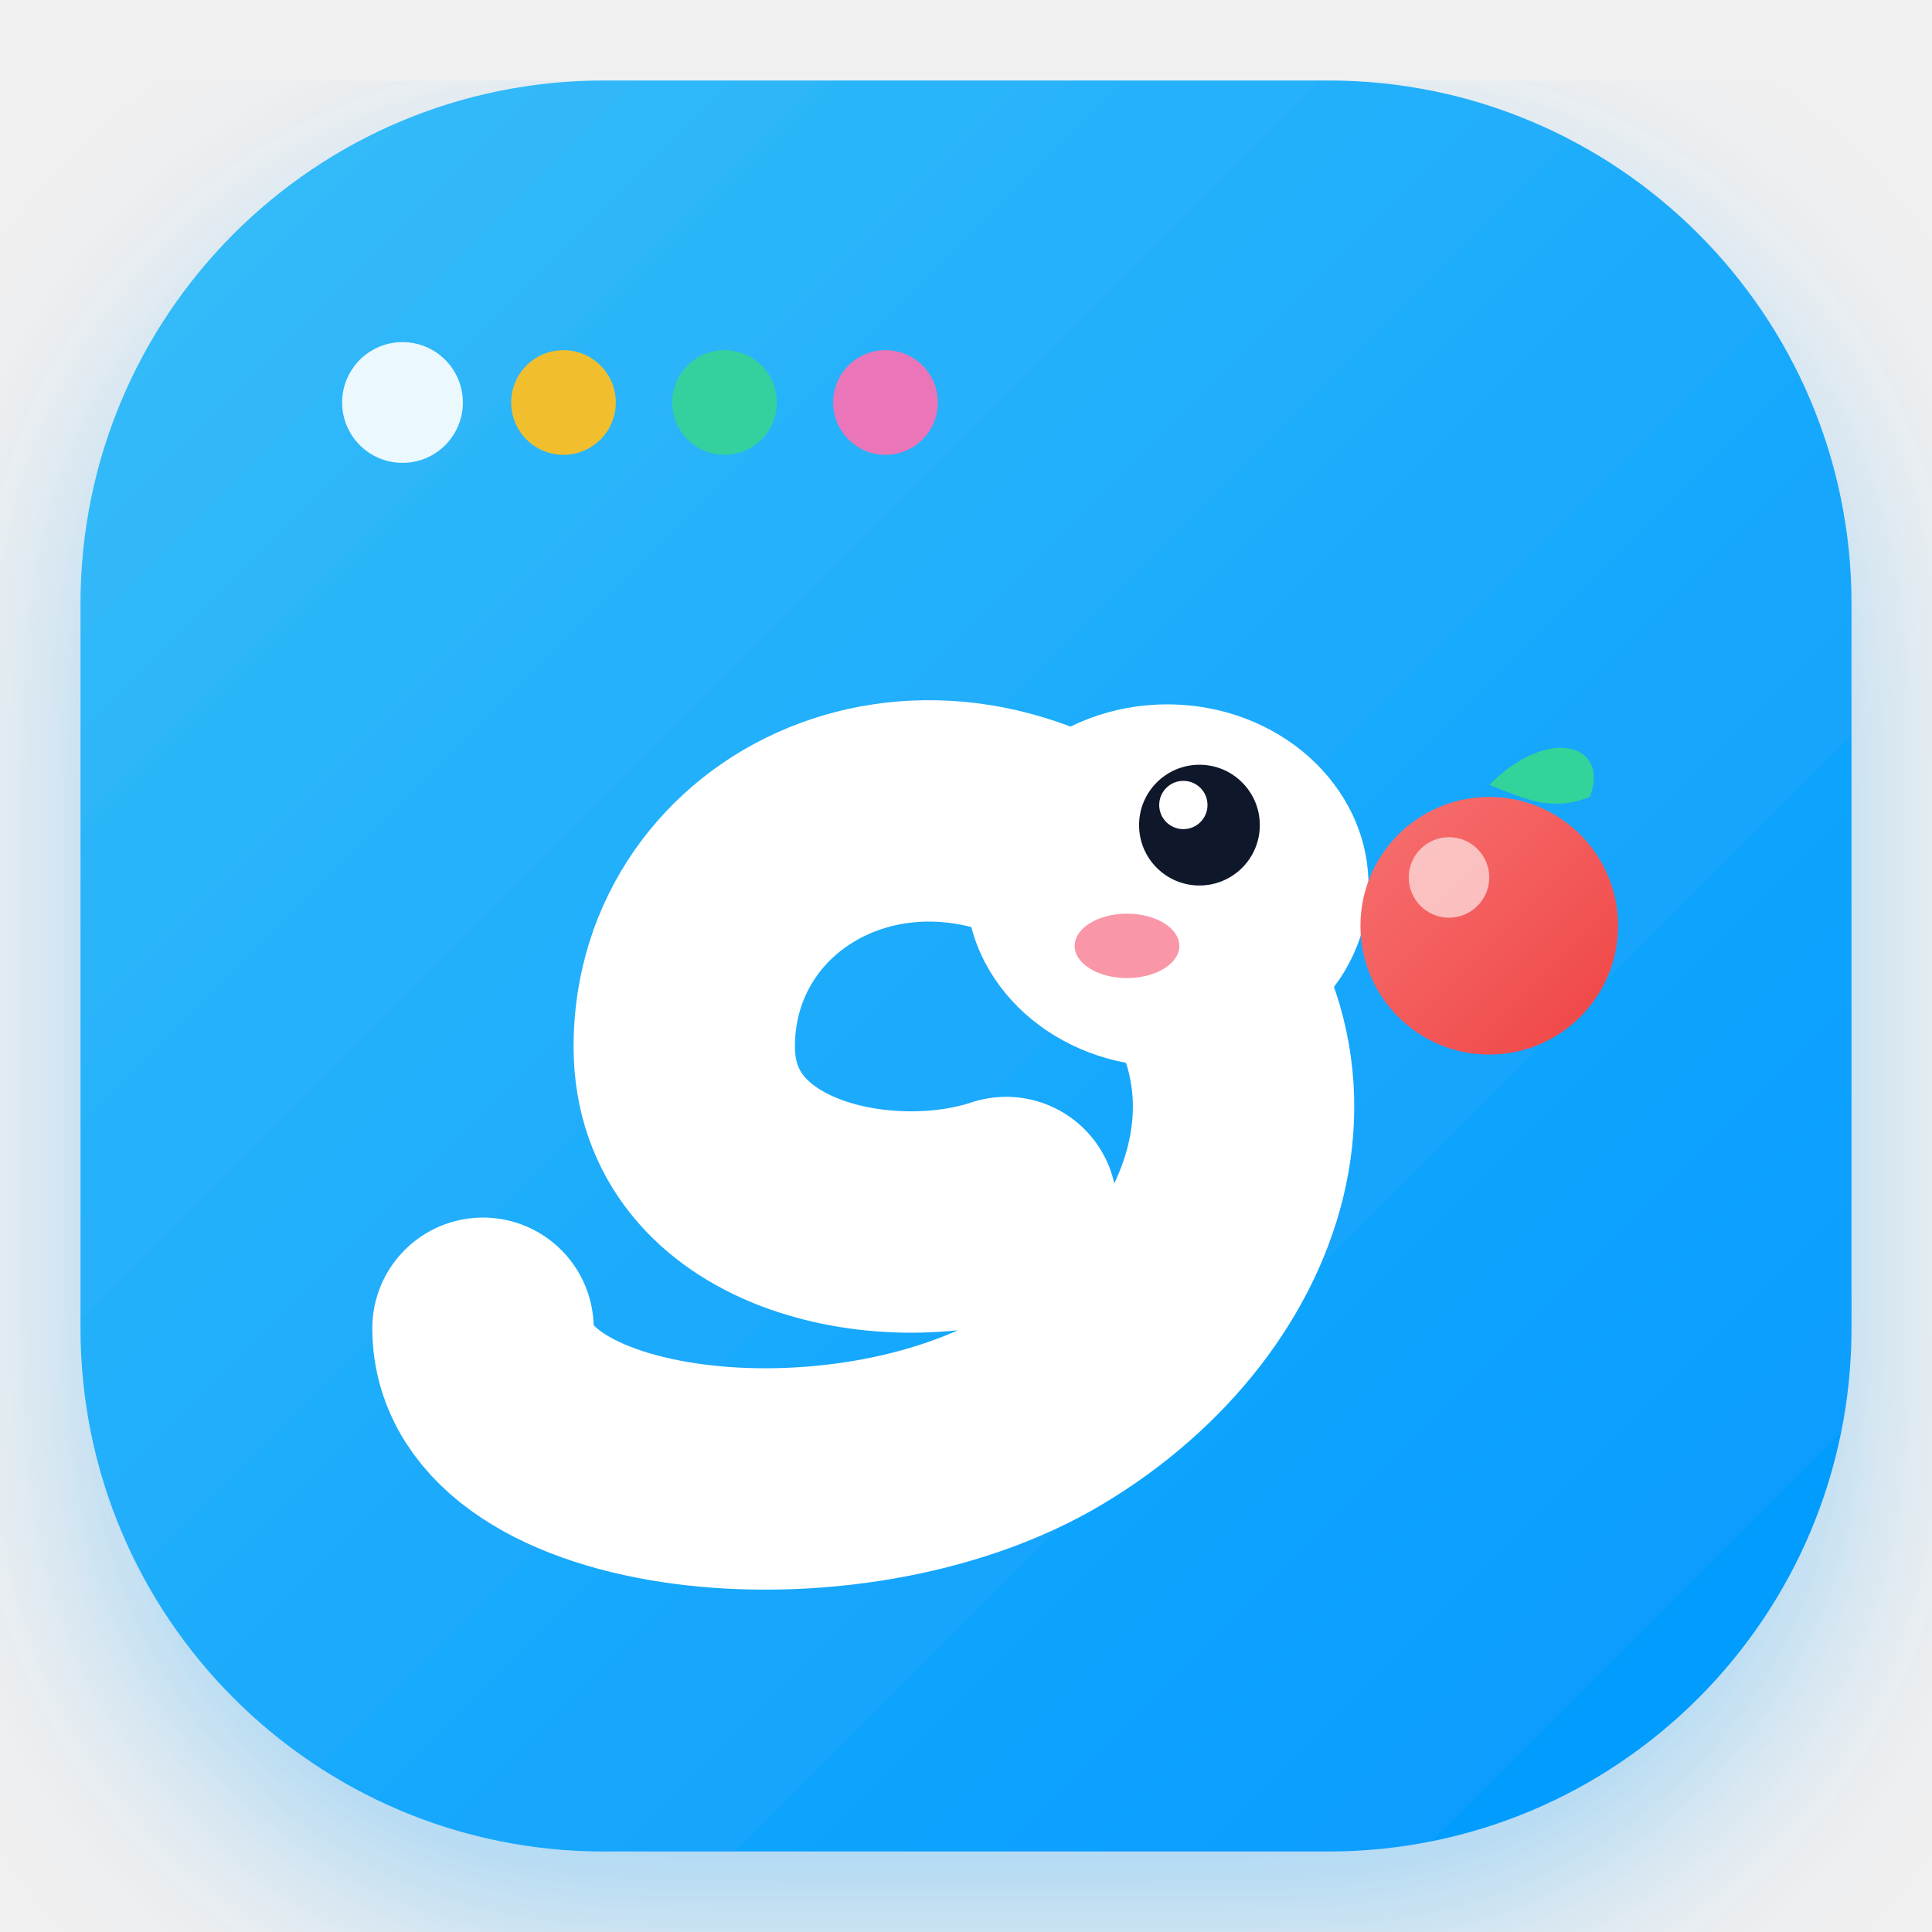
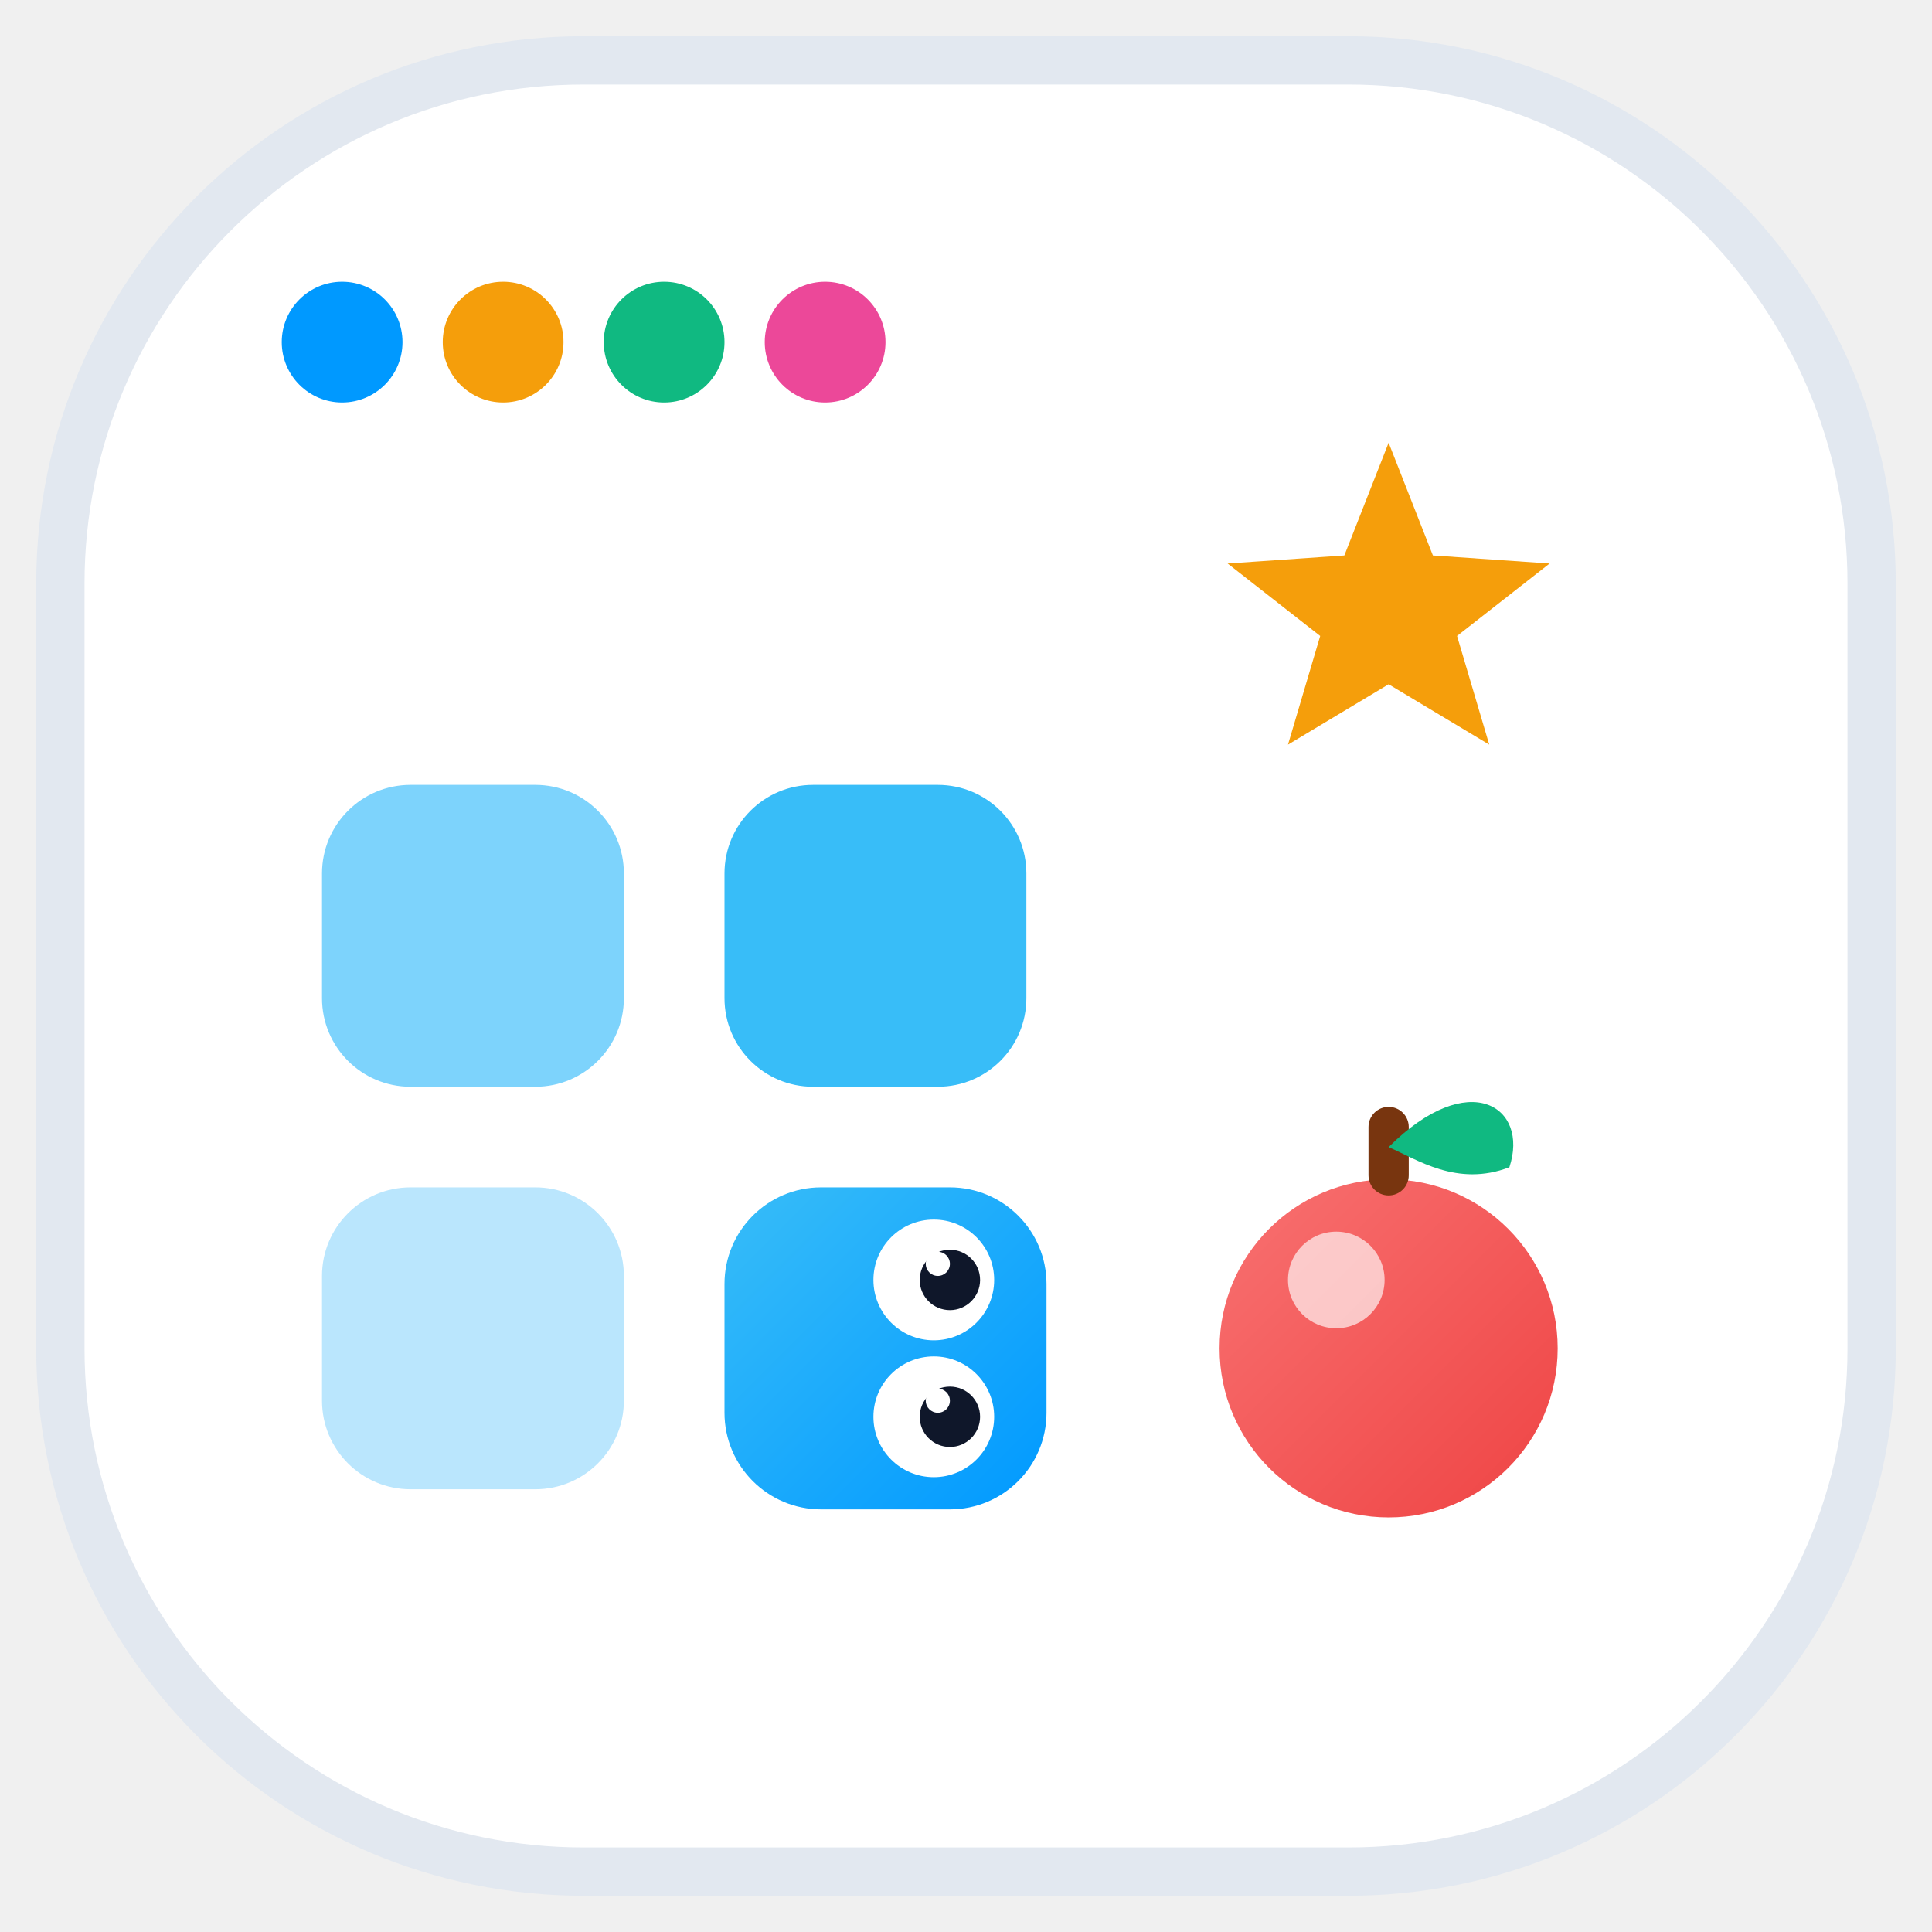
<svg xmlns="http://www.w3.org/2000/svg" viewBox="0 0 48 48" width="48" height="48" version="1.1">
  <defs>
-     <linearGradient id="ncuBaseGrad" x1="0%" y1="0%" x2="100%" y2="100%">
+     <linearGradient id="headCyanGrad" x1="0%" y1="0%" x2="100%" y2="100%">
      <stop offset="0%" stop-color="#38BDF8" />
      <stop offset="100%" stop-color="#0099FF" />
    </linearGradient>
-     <filter id="ncuSoftShadow" x="-10%" y="-10%" width="125%" height="125%">
-       <feDropShadow dx="0" dy="2" stdDeviation="2.5" flood-color="#0099FF" flood-opacity="0.32" />
-     </filter>
-     <linearGradient id="appleGrad" x1="0%" y1="0%" x2="100%" y2="100%">
+     <linearGradient id="appleRedGrad" x1="0%" y1="0%" x2="100%" y2="100%">
      <stop offset="0%" stop-color="#F87171" />
      <stop offset="100%" stop-color="#EF4444" />
    </linearGradient>
  </defs>
-   <rect x="2" y="2" width="44" height="44" rx="13" fill="url(#ncuBaseGrad)" filter="url(#ncuSoftShadow)" />
-   <circle cx="10" cy="10" r="1.5" fill="#FFFFFF" opacity="0.9" />
-   <circle cx="14" cy="10" r="1.3" fill="#FBBF24" opacity="0.95" />
-   <circle cx="18" cy="10" r="1.3" fill="#34D399" opacity="0.95" />
-   <circle cx="22" cy="10" r="1.3" fill="#F472B6" opacity="0.95" />
-   <path d="M12 33 C12 37, 21 38, 26 35 C31 32, 33 26, 28 22 C23 18, 17 21, 17 26 C17 30, 22 31, 25 30" fill="none" stroke="#FFFFFF" stroke-width="5.5" stroke-linecap="round" stroke-linejoin="round" />
-   <ellipse cx="29" cy="22" rx="5" ry="4.5" fill="#FFFFFF" />
-   <circle cx="29.8" cy="20.5" r="1.5" fill="#0F172A" />
-   <circle cx="29.4" cy="20.0" r="0.6" fill="#FFFFFF" />
-   <ellipse cx="28.0" cy="23.5" rx="1.3" ry="0.8" fill="#F43F5E" opacity="0.55" />
-   <circle cx="37" cy="23" r="3.2" fill="url(#appleGrad)" />
-   <circle cx="36" cy="21.8" r="1.0" fill="#FFFFFF" opacity="0.6" />
-   <path d="M37 19.5 C38.5 18, 40 18.5, 39.5 19.8 C38.5 20.2, 37.8 19.8, 37 19.5 Z" fill="#34D399" />
+   <rect x="1.5" y="1.5" width="45" height="45" rx="13" fill="#FFFFFF" stroke="#E2E8F0" stroke-width="1.2" />
+   <circle cx="8.5" cy="8.5" r="1.5" fill="#0099FF" />
+   <circle cx="12.5" cy="8.5" r="1.5" fill="#F59E0B" />
+   <circle cx="16.5" cy="8.5" r="1.5" fill="#10B981" />
+   <circle cx="20.5" cy="8.5" r="1.5" fill="#EC4899" />
+   <rect x="8" y="29.5" width="7.5" height="7.5" rx="2.2" fill="#BAE6FD" />
+   <rect x="8" y="19.5" width="7.5" height="7.5" rx="2.2" fill="#7DD3FC" />
+   <rect x="18" y="19.5" width="7.5" height="7.5" rx="2.2" fill="#38BDF8" />
+   <rect x="18" y="29.5" width="8" height="8" rx="2.4" fill="url(#headCyanGrad)" />
+   <circle cx="23.2" cy="31.8" r="1.5" fill="#FFFFFF" />
+   <circle cx="23.6" cy="31.8" r="0.75" fill="#0F172A" />
+   <circle cx="23.3" cy="31.4" r="0.3" fill="#FFFFFF" />
+   <circle cx="23.2" cy="35.2" r="1.5" fill="#FFFFFF" />
+   <circle cx="23.6" cy="35.2" r="0.75" fill="#0F172A" />
+   <circle cx="23.3" cy="34.8" r="0.3" fill="#FFFFFF" />
+   <circle cx="34.5" cy="33.5" r="4.2" fill="url(#appleRedGrad)" />
+   <circle cx="33.2" cy="31.8" r="1.2" fill="#FFFFFF" opacity="0.65" />
+   <rect x="34.0" y="27.5" width="1.0" height="2.2" rx="0.5" fill="#78350F" />
+   <path d="M34.5 28.5 C36.5 26.5 38 27.5 37.5 29 C36.2 29.5 35.2 28.8 34.5 28.5 Z" fill="#10B981" />
+   <path d="M34.5 11 L35.6 13.8 L38.5 14.0 L36.2 15.8 L37.0 18.5 L34.5 17.0 L32.0 18.5 L32.8 15.8 L30.5 14.0 L33.4 13.8 Z" fill="#F59E0B" />
</svg>
